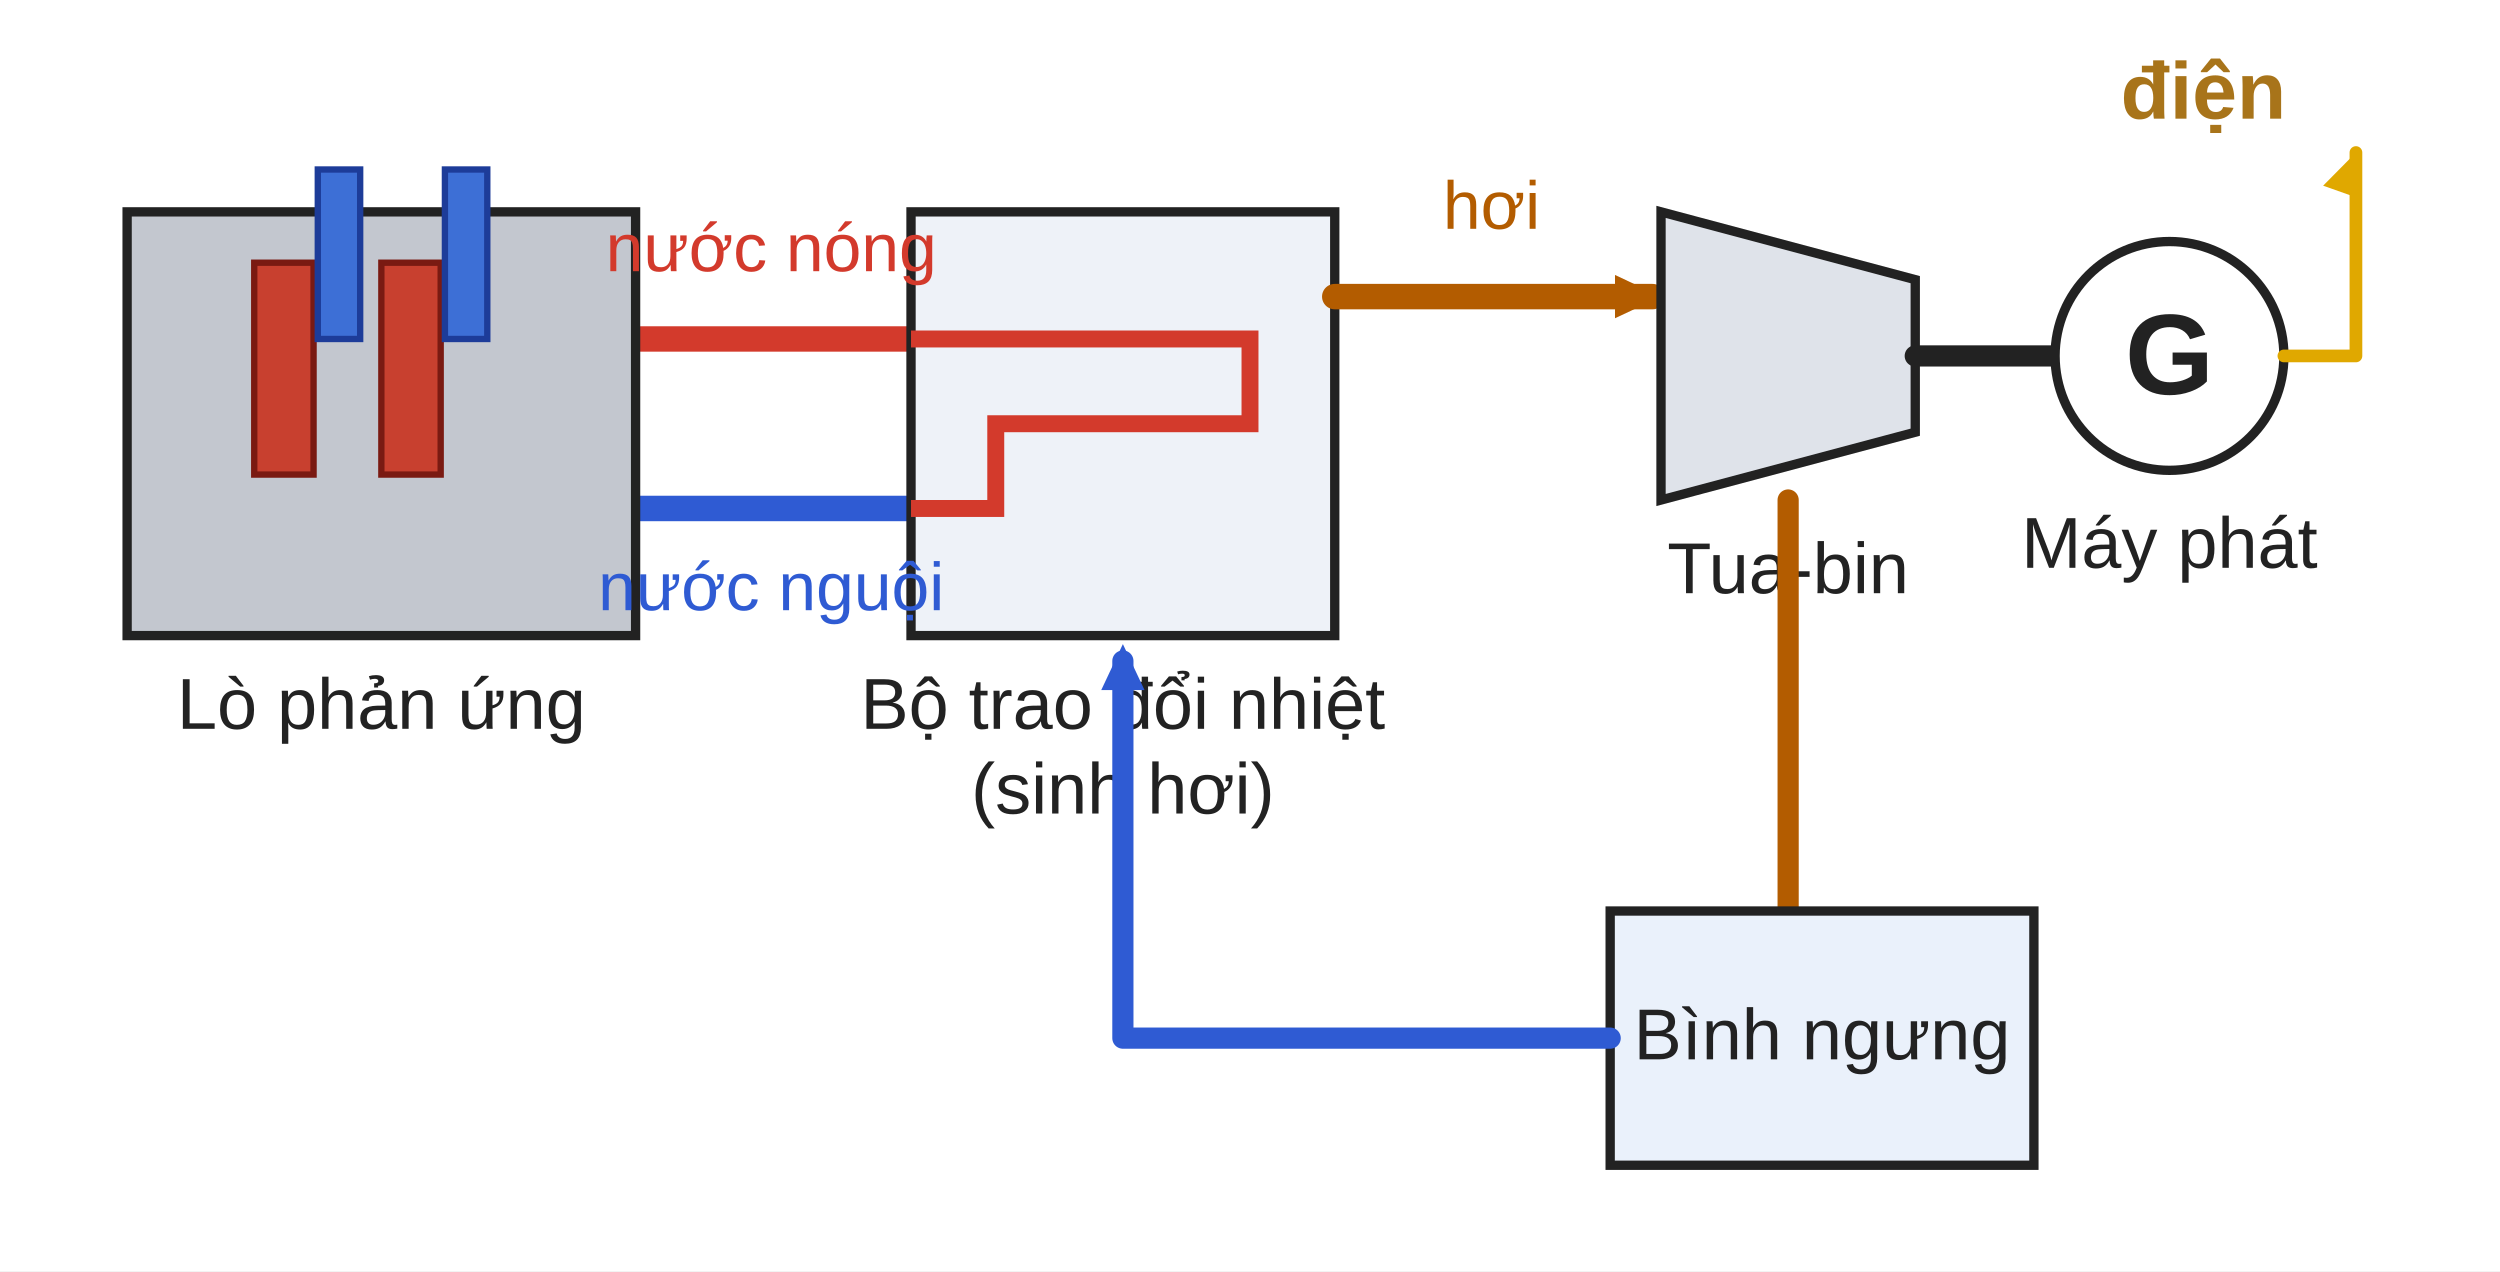
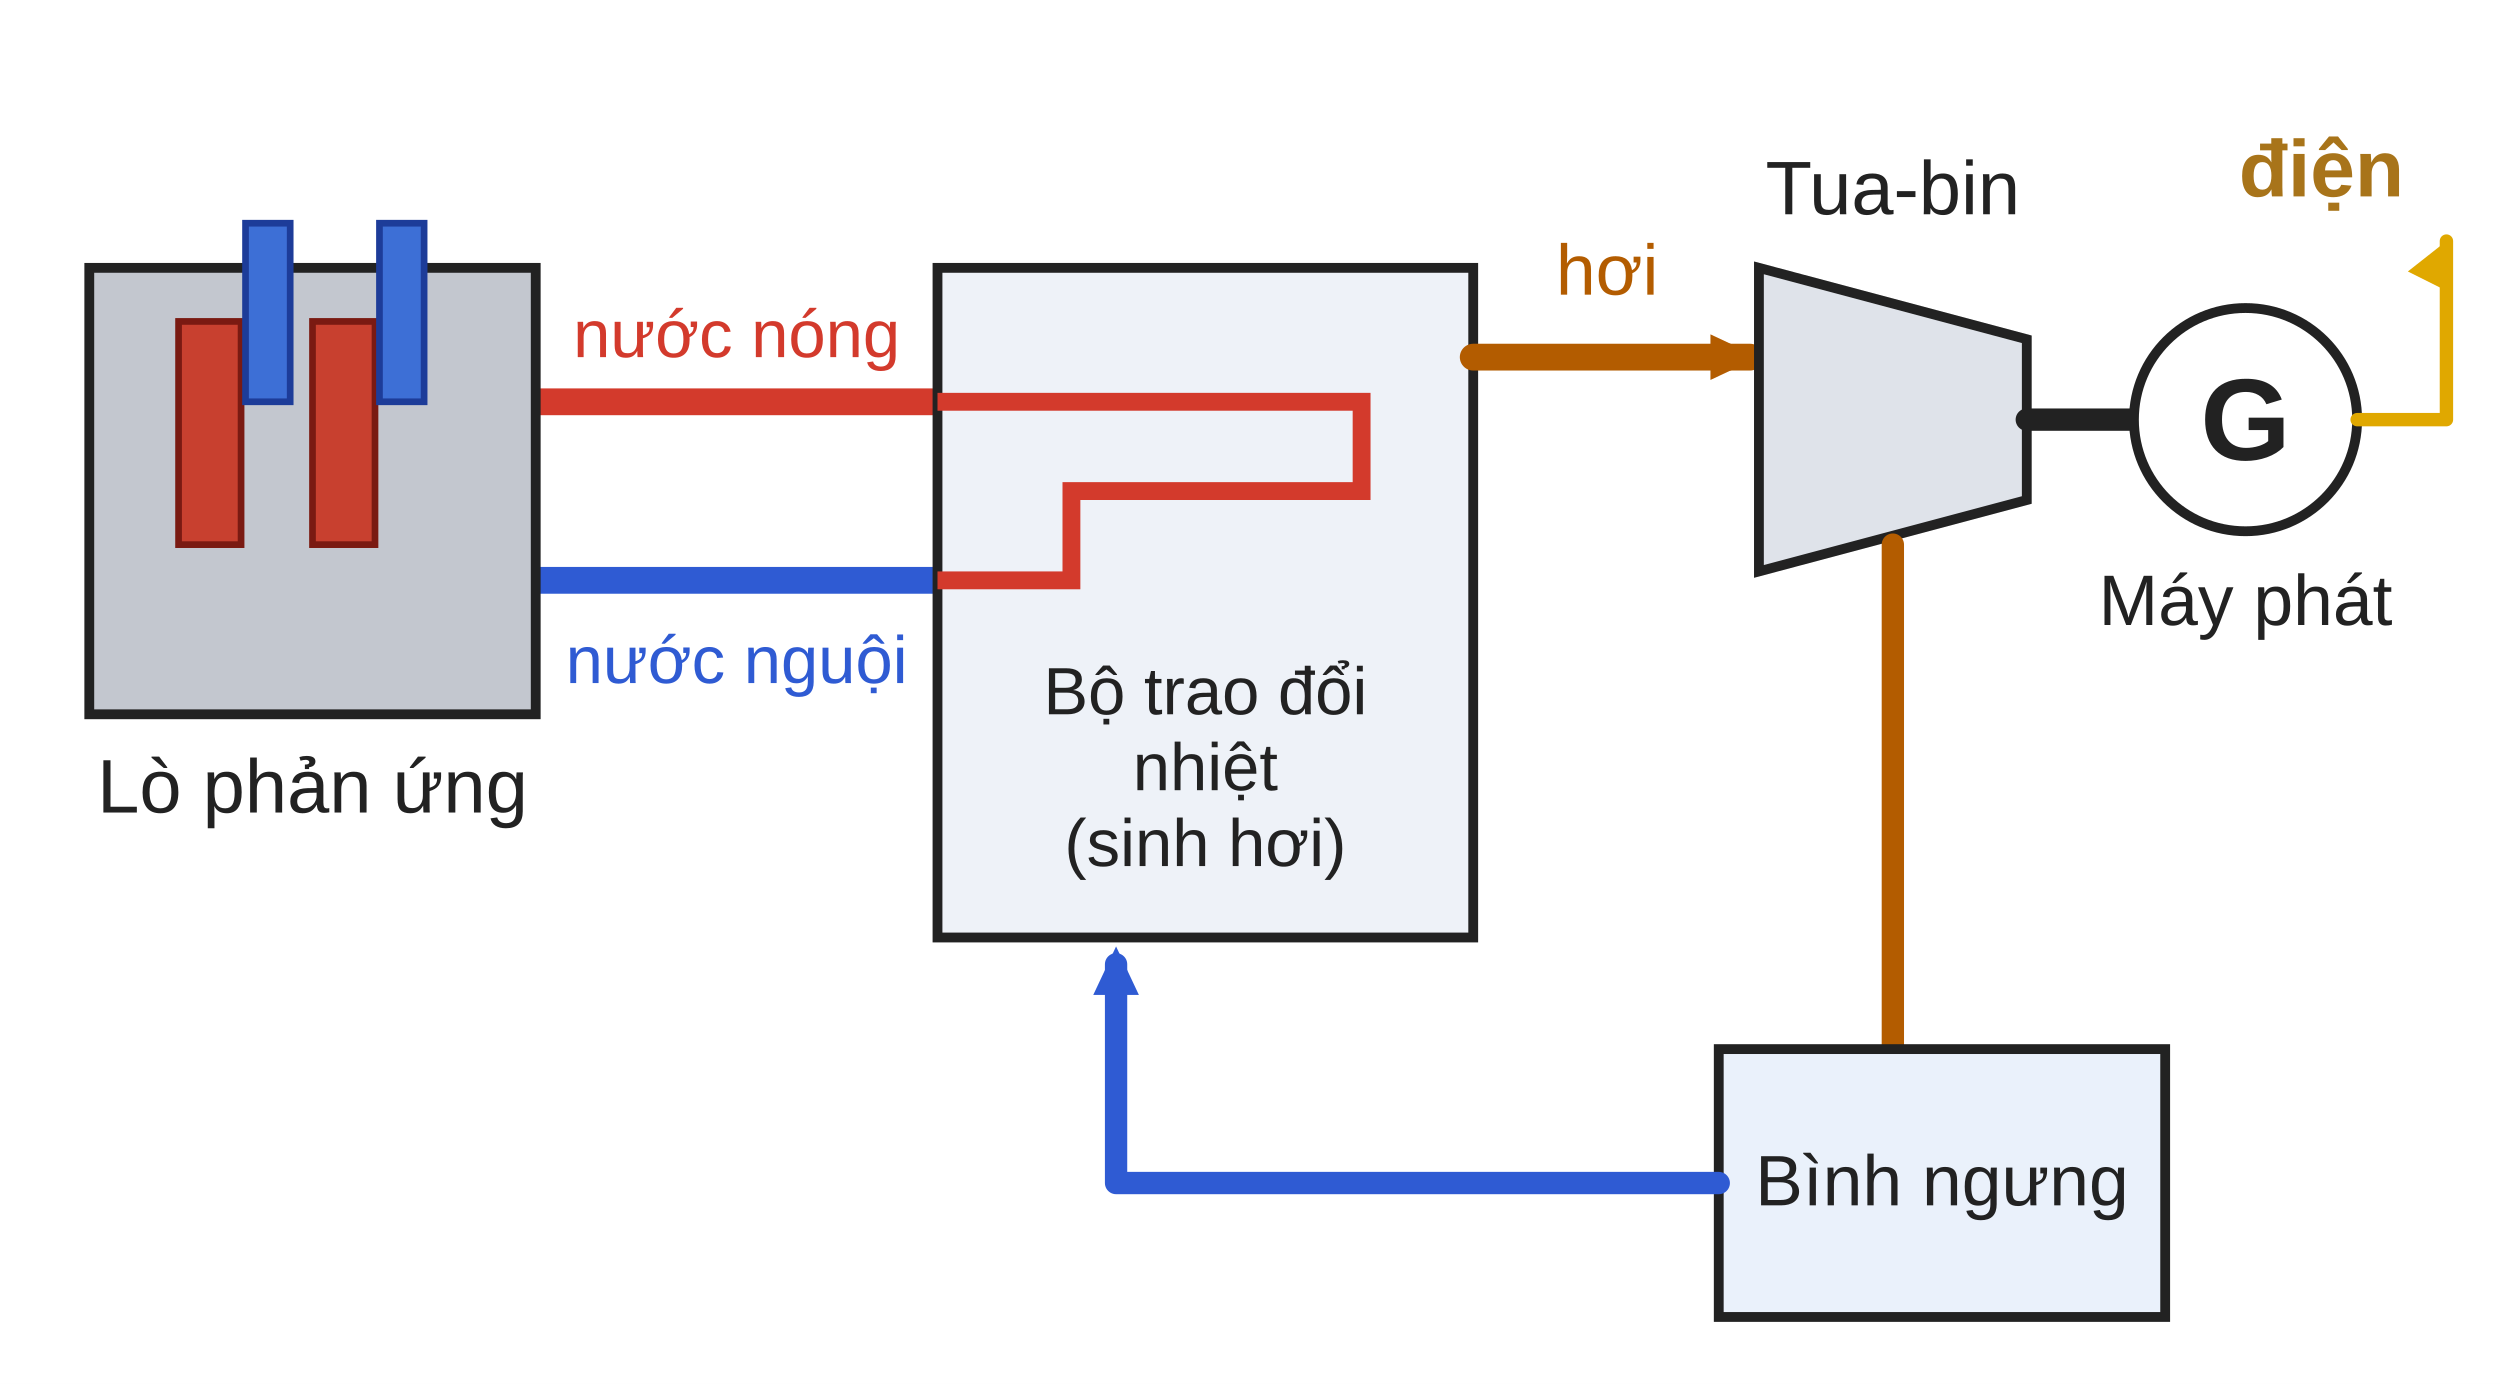
- <svg xmlns="http://www.w3.org/2000/svg" width="590" height="300" viewBox="0 0 590 300">
-   <rect width="590" height="300" fill="#fff" />
-   <line x1="150" y1="80" x2="215" y2="80" stroke="#d33a2c" stroke-width="6" stroke-linecap="round" />
-   <line x1="215" y1="120" x2="150" y2="120" stroke="#2f5bd3" stroke-width="6" stroke-linecap="round" />
-   <rect x="30" y="50" width="120" height="100" fill="#c3c7cf" stroke="#222" stroke-width="2.2" />
-   <rect x="60" y="62" width="14" height="50" fill="#c8402f" stroke="#7a1a12" stroke-width="1.5" />
-   <rect x="90" y="62" width="14" height="50" fill="#c8402f" stroke="#7a1a12" stroke-width="1.5" />
-   <rect x="75" y="40" width="10" height="40" fill="#3d6fd6" stroke="#1d3c99" stroke-width="1.5" />
-   <rect x="105" y="40" width="10" height="40" fill="#3d6fd6" stroke="#1d3c99" stroke-width="1.5" />
-   <text x="90" y="172" text-anchor="middle" font-size="17" fill="#222" font-weight="normal" stroke="none" font-family="Arial, sans-serif">Lò phản ứng</text>
-   <rect x="215" y="50" width="100" height="100" fill="#eef2f8" stroke="#222" stroke-width="2.2" />
-   <path d="M 215 80 H 295 V 100 H 235 V 120 H 215" fill="none" stroke="#d33a2c" stroke-width="4" />
-   <text x="265" y="172" text-anchor="middle" font-size="17" fill="#222" font-weight="normal" stroke="none" font-family="Arial, sans-serif">Bộ trao đổi nhiệt</text>
-   <text x="265" y="192" text-anchor="middle" font-size="17" fill="#222" font-weight="normal" stroke="none" font-family="Arial, sans-serif">(sinh hơi)</text>
-   <line x1="315" y1="70" x2="390" y2="70" stroke="#b35c00" stroke-width="6" stroke-linecap="round" />
-   <polygon points="392,70 381.14,75.11 381.14,64.89" fill="#b35c00" stroke="none" />
-   <polygon points="392,50 452,66 452,102 392,118" fill="#dfe3ea" stroke="#222" stroke-width="2.2" />
-   <text x="422" y="140" text-anchor="middle" font-size="17" fill="#222" font-weight="normal" stroke="none" font-family="Arial, sans-serif">Tua-bin</text>
-   <line x1="452" y1="84" x2="485" y2="84" stroke="#222" stroke-width="5" stroke-linecap="round" />
-   <circle cx="512" cy="84" r="27" fill="#fff" stroke="#222" stroke-width="2.2" />
-   <text x="512" y="93" text-anchor="middle" font-size="27" fill="#222" font-weight="bold" stroke="none" font-family="Arial, sans-serif">G</text>
-   <text x="512" y="134" text-anchor="middle" font-size="17" fill="#222" font-weight="normal" stroke="none" font-family="Arial, sans-serif">Máy phát</text>
-   <path d="M 539 84 L 556 84 L 556 36" fill="none" stroke="#e0a800" stroke-width="3" stroke-linejoin="round" stroke-linecap="round" />
-   <polygon points="556,36 557.09,46.95 548.26,43.82" fill="#e0a800" stroke="none" />
-   <text x="520" y="28" text-anchor="middle" font-size="19" fill="#a8741a" font-weight="bold" stroke="none" font-family="Arial, sans-serif">điện</text>
-   <line x1="422" y1="118" x2="422" y2="215" stroke="#b35c00" stroke-width="5" stroke-linecap="round" />
-   <rect x="380" y="215" width="100" height="60" fill="#eaf1fb" stroke="#222" stroke-width="2.2" />
-   <text x="430" y="250" text-anchor="middle" font-size="17" fill="#222" font-weight="normal" stroke="none" font-family="Arial, sans-serif">Bình ngưng</text>
-   <path d="M 380 245 L 265 245 L 265 156" fill="none" stroke="#2f5bd3" stroke-width="5" stroke-linejoin="round" stroke-linecap="round" />
-   <polygon points="265,152 270.11,162.86 259.89,162.86" fill="#2f5bd3" stroke="none" />
-   <text x="182" y="64" text-anchor="middle" font-size="16" fill="#d33a2c" font-weight="normal" stroke="none" font-family="Arial, sans-serif">nước nóng</text>
-   <text x="182" y="144" text-anchor="middle" font-size="16" fill="#2f5bd3" font-weight="normal" stroke="none" font-family="Arial, sans-serif">nước nguội</text>
-   <text x="352" y="54" text-anchor="middle" font-size="16" fill="#b35c00" font-weight="normal" stroke="none" font-family="Arial, sans-serif">hơi</text>
+ <svg xmlns="http://www.w3.org/2000/svg" width="560" height="310" viewBox="0 0 560 310">
+   <rect width="560" height="310" fill="#fff" />
+   <g transform="translate(0,10)">
+     <line x1="120" y1="80" x2="210" y2="80" stroke="#d33a2c" stroke-width="6" stroke-linecap="round" />
+     <line x1="210" y1="120" x2="120" y2="120" stroke="#2f5bd3" stroke-width="6" stroke-linecap="round" />
+     <rect x="20" y="50" width="100" height="100" fill="#c3c7cf" stroke="#222" stroke-width="2.2" />
+     <rect x="40" y="62" width="14" height="50" fill="#c8402f" stroke="#7a1a12" stroke-width="1.5" />
+     <rect x="70" y="62" width="14" height="50" fill="#c8402f" stroke="#7a1a12" stroke-width="1.5" />
+     <rect x="55" y="40" width="10" height="40" fill="#3d6fd6" stroke="#1d3c99" stroke-width="1.5" />
+     <rect x="85" y="40" width="10" height="40" fill="#3d6fd6" stroke="#1d3c99" stroke-width="1.5" />
+     <text x="70" y="172" text-anchor="middle" font-size="17" fill="#222" font-weight="normal" stroke="none" font-family="Arial, sans-serif">Lò phản ứng</text>
+     <rect x="210" y="50" width="120" height="150" fill="#eef2f8" stroke="#222" stroke-width="2.2" />
+     <path d="M 210 80 H 305 V 100 H 240 V 120 H 210" fill="none" stroke="#d33a2c" stroke-width="4" />
+     <text x="270" y="150" text-anchor="middle" font-size="15" fill="#222" font-weight="normal" stroke="none" font-family="Arial, sans-serif">Bộ trao đổi</text>
+     <text x="270" y="167" text-anchor="middle" font-size="15" fill="#222" font-weight="normal" stroke="none" font-family="Arial, sans-serif">nhiệt</text>
+     <text x="270" y="184" text-anchor="middle" font-size="15" fill="#222" font-weight="normal" stroke="none" font-family="Arial, sans-serif">(sinh hơi)</text>
+     <text x="165" y="70" text-anchor="middle" font-size="15" fill="#d33a2c" font-weight="normal" stroke="none" font-family="Arial, sans-serif">nước nóng</text>
+     <text x="165" y="143" text-anchor="middle" font-size="15" fill="#2f5bd3" font-weight="normal" stroke="none" font-family="Arial, sans-serif">nước nguội</text>
+     <line x1="330" y1="70" x2="392" y2="70" stroke="#b35c00" stroke-width="6" stroke-linecap="round" />
+     <polygon points="394,70 383.14,75.11 383.14,64.89" fill="#b35c00" stroke="none" />
+     <text x="360" y="56" text-anchor="middle" font-size="16" fill="#b35c00" font-weight="normal" stroke="none" font-family="Arial, sans-serif">hơi</text>
+     <polygon points="394,50 454,66 454,102 394,118" fill="#dfe3ea" stroke="#222" stroke-width="2.2" />
+     <text x="424" y="38" text-anchor="middle" font-size="17" fill="#222" font-weight="normal" stroke="none" font-family="Arial, sans-serif">Tua-bin</text>
+     <line x1="454" y1="84" x2="478" y2="84" stroke="#222" stroke-width="5" stroke-linecap="round" />
+     <circle cx="503" cy="84" r="25" fill="#fff" stroke="#222" stroke-width="2.2" />
+     <text x="503" y="93" text-anchor="middle" font-size="26" fill="#222" font-weight="bold" stroke="none" font-family="Arial, sans-serif">G</text>
+     <text x="503" y="130" text-anchor="middle" font-size="16" fill="#222" font-weight="normal" stroke="none" font-family="Arial, sans-serif">Máy phát</text>
+     <path d="M 528 84 L 548 84 L 548 44" fill="none" stroke="#e0a800" stroke-width="3" stroke-linejoin="round" stroke-linecap="round" />
+     <polygon points="548,44 547.74,55 539.36,50.81" fill="#e0a800" stroke="none" />
+     <text x="520" y="34" text-anchor="middle" font-size="18" fill="#a8741a" font-weight="bold" stroke="none" font-family="Arial, sans-serif">điện</text>
+     <line x1="424" y1="112" x2="424" y2="225" stroke="#b35c00" stroke-width="5" stroke-linecap="round" />
+     <rect x="385" y="225" width="100" height="60" fill="#eaf1fb" stroke="#222" stroke-width="2.2" />
+     <text x="435" y="260" text-anchor="middle" font-size="16" fill="#222" font-weight="normal" stroke="none" font-family="Arial, sans-serif">Bình ngưng</text>
+     <path d="M 385 255 L 250 255 L 250 206" fill="none" stroke="#2f5bd3" stroke-width="5" stroke-linejoin="round" stroke-linecap="round" />
+     <polygon points="250,202 255.11,212.86 244.89,212.86" fill="#2f5bd3" stroke="none" />
+   </g>
</svg>
